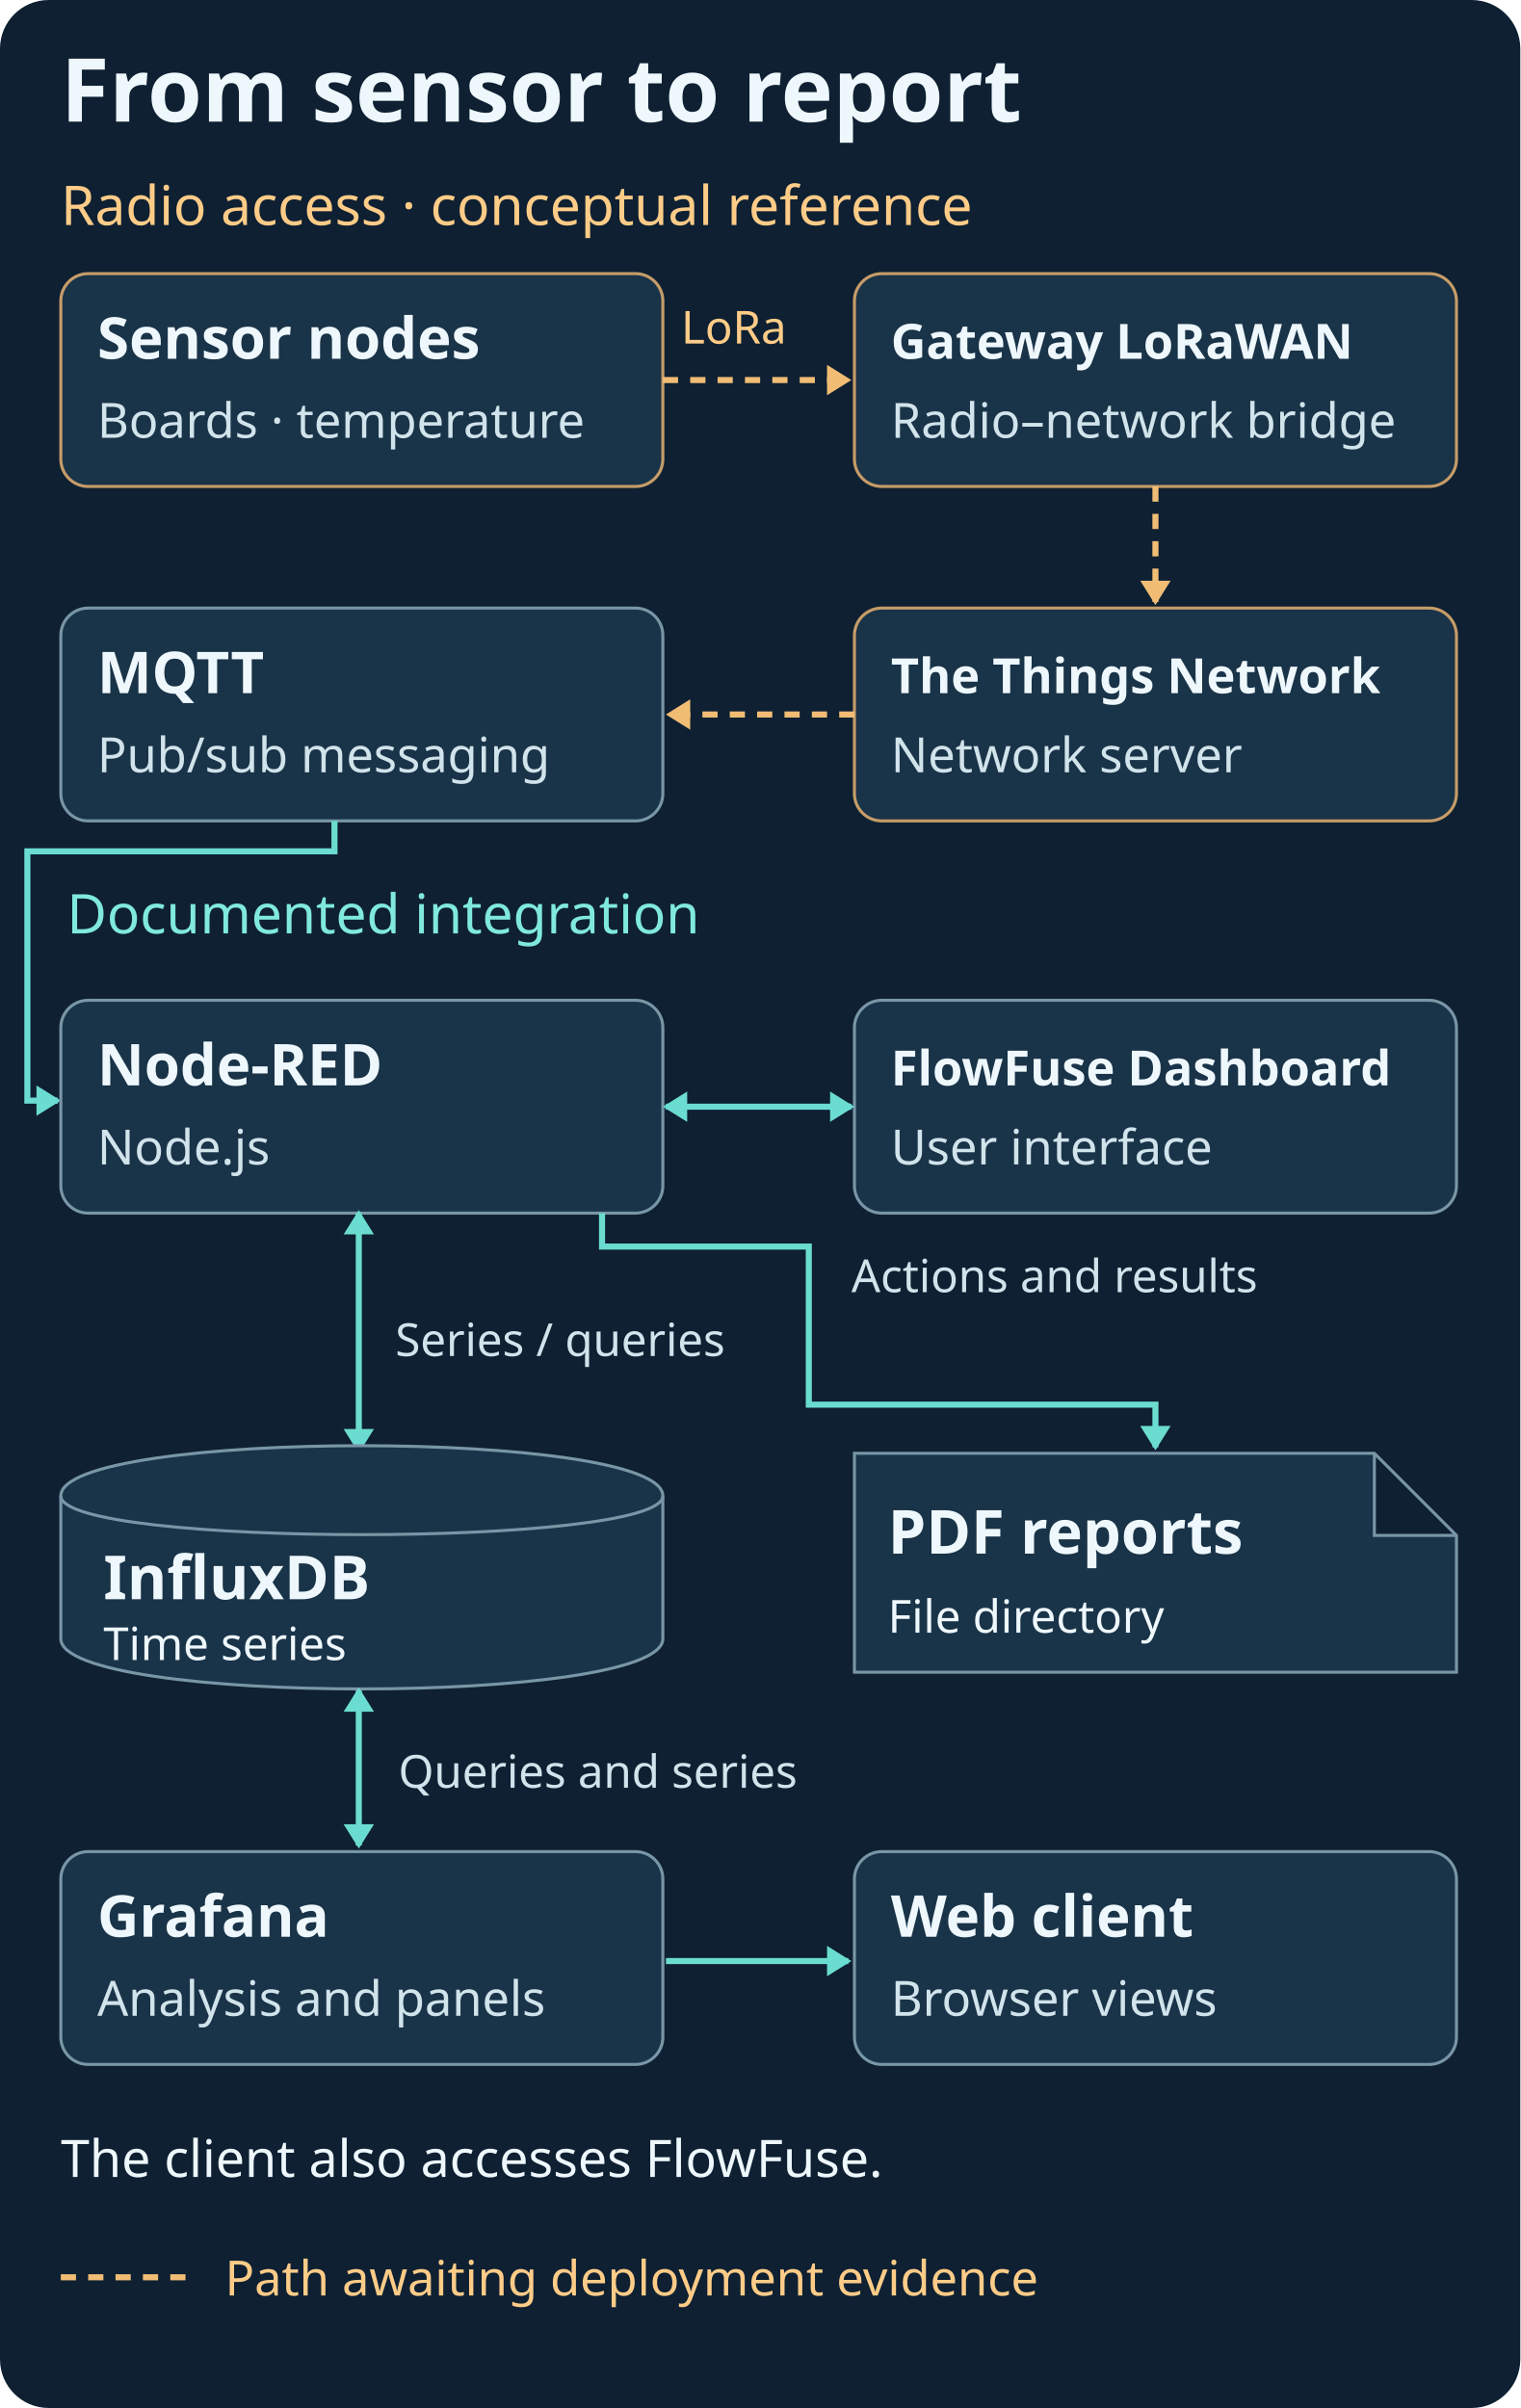
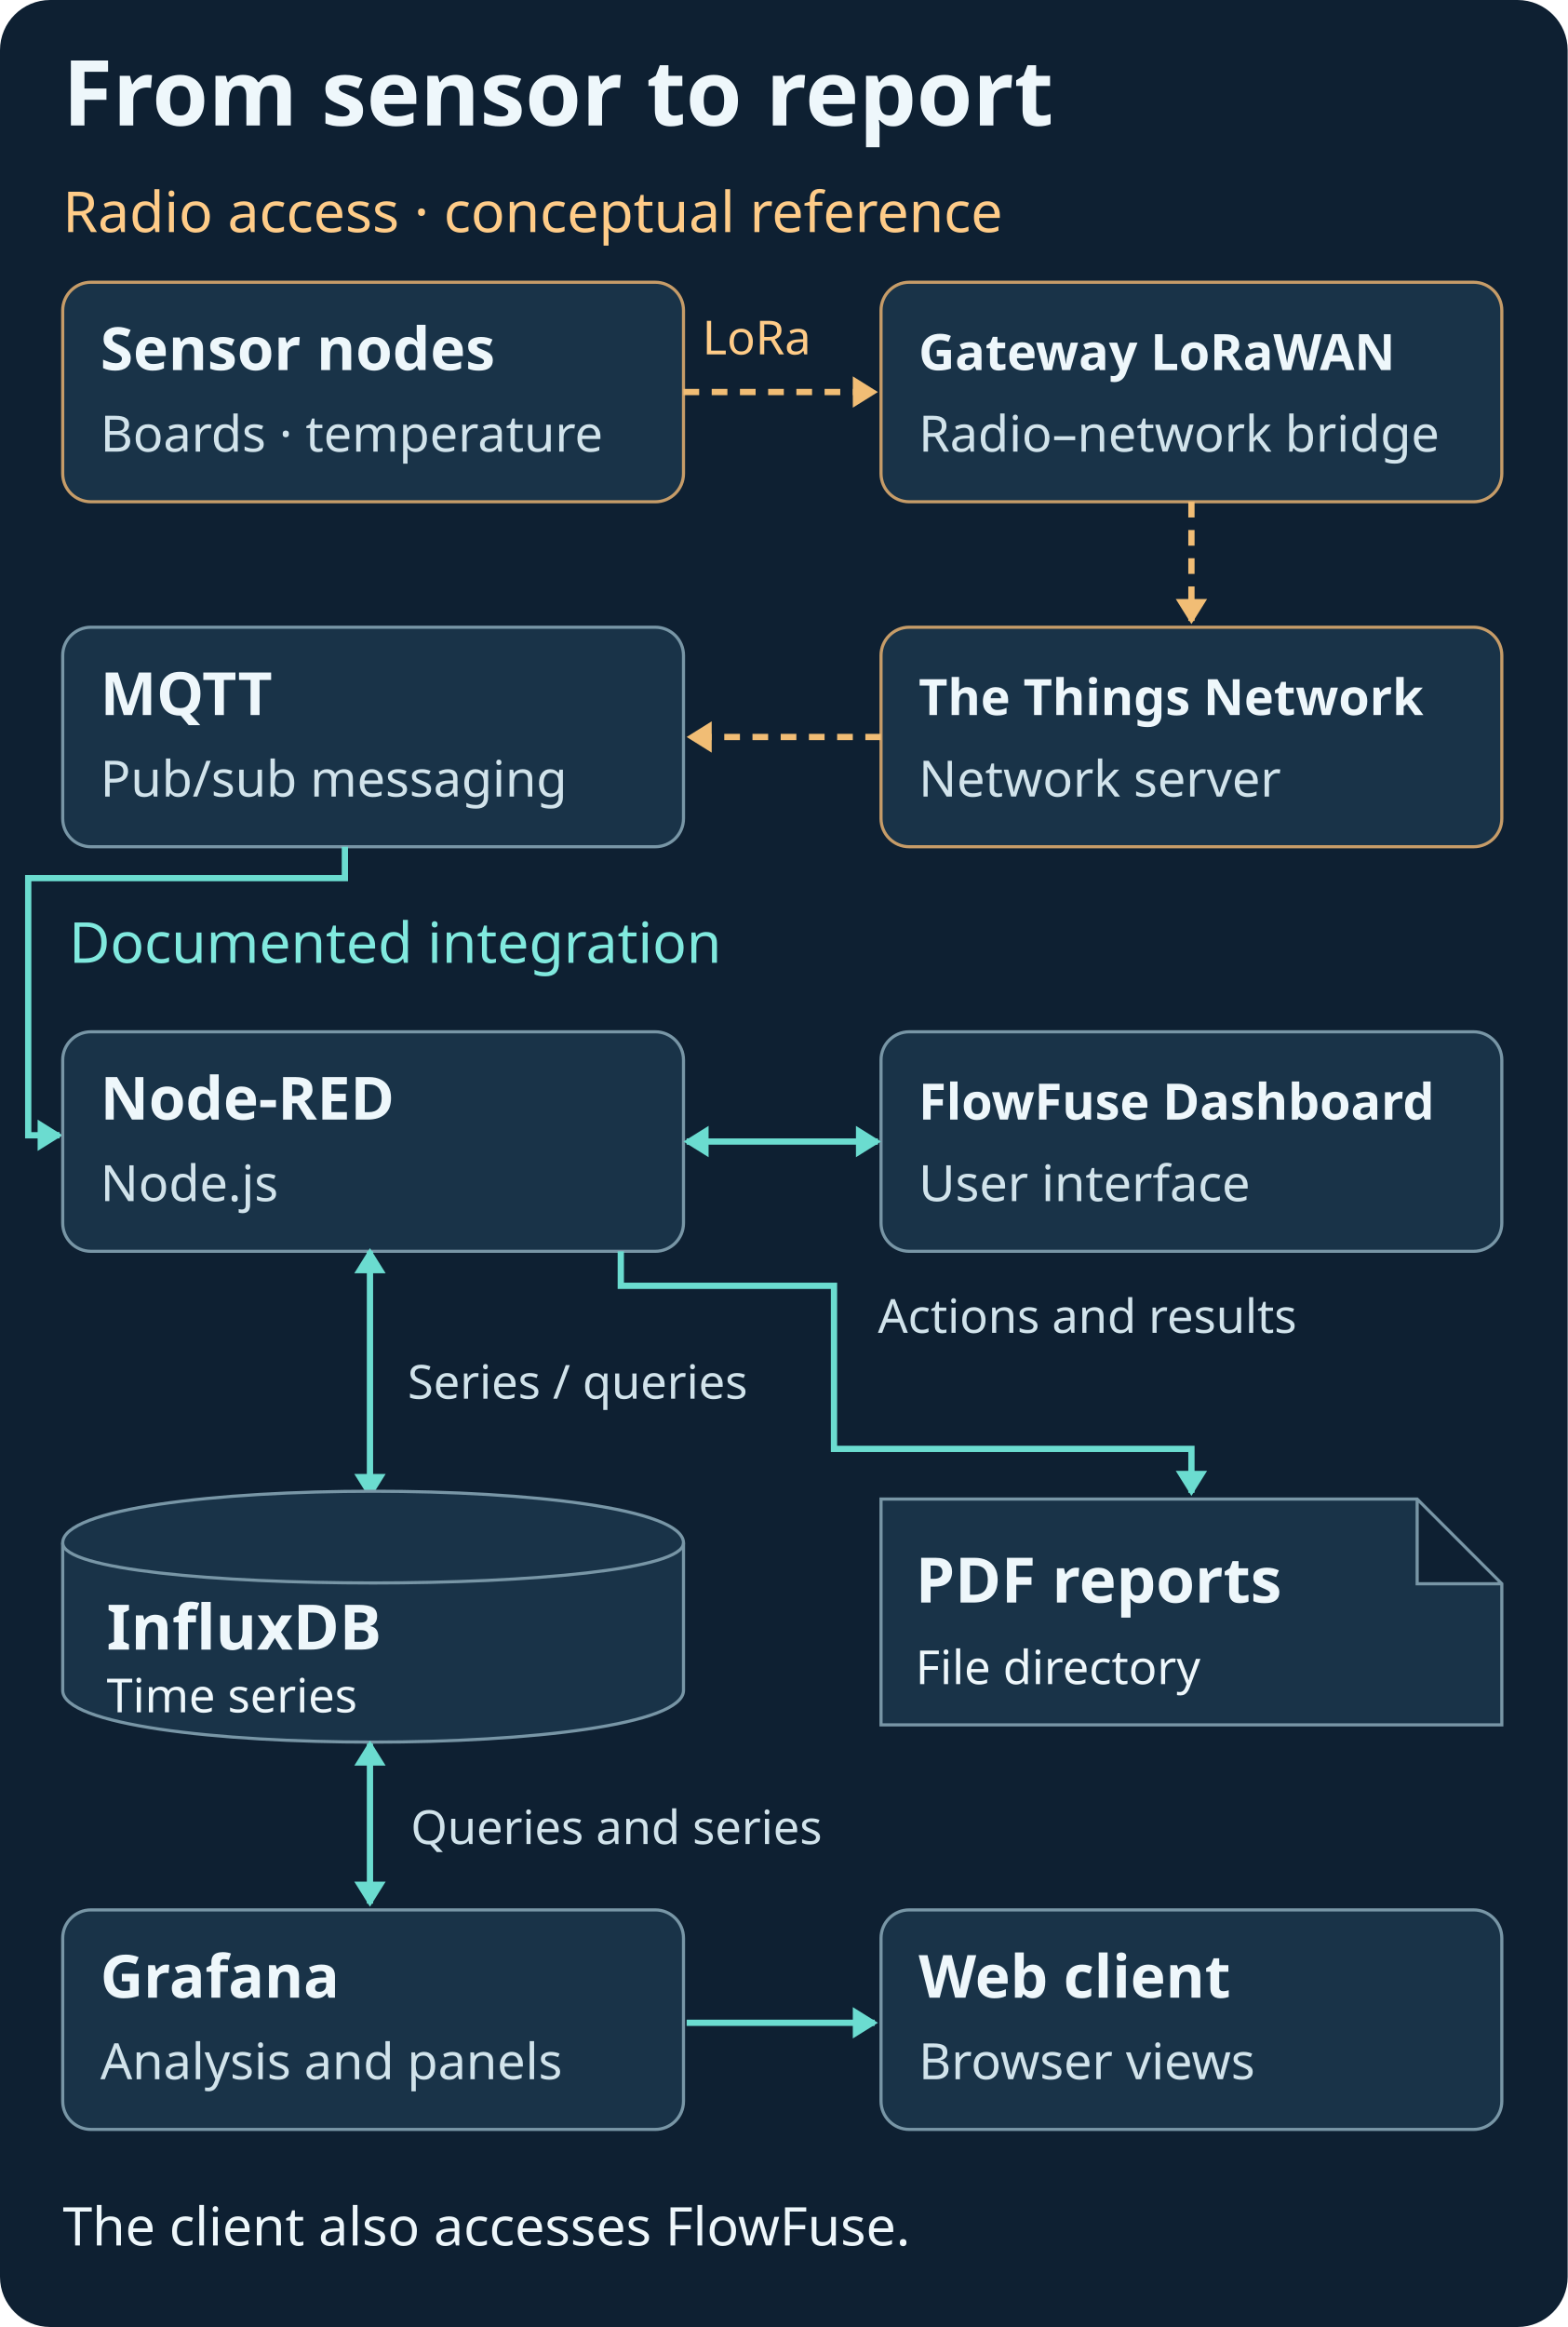
- <svg xmlns="http://www.w3.org/2000/svg" width="500" height="792" viewBox="0 0 500 792" role="img" aria-labelledby="title desc">
+ <svg xmlns="http://www.w3.org/2000/svg" width="500" height="742" viewBox="0 0 500 742" role="img" aria-labelledby="title desc">
  <defs>
    <marker id="live" markerUnits="userSpaceOnUse" markerWidth="8" markerHeight="10" refX="7" refY="5" orient="auto-start-reverse">
      <path d="M0 0L8 5L0 10Z" fill="#6bdcd0" />
    </marker>
    <marker id="ref" markerUnits="userSpaceOnUse" markerWidth="8" markerHeight="10" refX="7" refY="5" orient="auto-start-reverse">
      <path d="M0 0L8 5L0 10Z" fill="#f1bd75" />
    </marker>
  </defs>
-   <rect width="500" height="792" rx="16" fill="#0e2032" />
+   <rect width="500" height="742" rx="16" fill="#0e2032" />
  <g font-family="system-ui,sans-serif">
    <text x="20" y="40" font-size="29" font-weight="700" fill="#eef7fb">From sensor to report</text>
    <text x="20" y="74" font-size="18" font-weight="450" fill="#ffcc88">Radio access · conceptual reference</text>
    <rect x="20" y="90" width="198" height="70" rx="9" fill="#193348" stroke="#c69c68" />
    <text x="32" y="118" font-size="19" font-weight="650" fill="#eef7fb">Sensor nodes</text>
    <text x="32" y="144" font-size="16" font-weight="450" fill="#d1e3eb">Boards · temperature</text>
    <rect x="281" y="90" width="198" height="70" rx="9" fill="#193348" stroke="#c69c68" />
    <text x="293" y="118" font-size="16" font-weight="650" fill="#eef7fb">Gateway LoRaWAN</text>
    <text x="293" y="144" font-size="16" font-weight="450" fill="#d1e3eb">Radio–network bridge</text>
    <path d="M218 125H279" fill="none" stroke="#f1bd75" stroke-width="2" marker-end="url(#ref)" stroke-dasharray="5 4" />
    <text x="224" y="113" font-size="15" font-weight="450" fill="#ffcc88">LoRa</text>
    <rect x="281" y="200" width="198" height="70" rx="9" fill="#193348" stroke="#c69c68" />
    <text x="293" y="228" font-size="16" font-weight="650" fill="#eef7fb">The Things Network</text>
    <text x="293" y="254" font-size="16" font-weight="450" fill="#d1e3eb">Network server</text>
    <path d="M380 160V198" fill="none" stroke="#f1bd75" stroke-width="2" marker-end="url(#ref)" stroke-dasharray="5 4" />
    <rect x="20" y="200" width="198" height="70" rx="9" fill="#193348" stroke="#7896a6" />
    <text x="32" y="228" font-size="19" font-weight="650" fill="#eef7fb">MQTT</text>
    <text x="32" y="254" font-size="16" font-weight="450" fill="#d1e3eb">Pub/sub messaging</text>
    <path d="M281 235H220" fill="none" stroke="#f1bd75" stroke-width="2" marker-end="url(#ref)" stroke-dasharray="5 4" />
    <text x="22" y="307" font-size="18" font-weight="450" fill="#80e9de">Documented integration</text>
    <path d="M110 270V280H9V362H19" fill="none" stroke="#6bdcd0" stroke-width="2" marker-end="url(#live)" />
    <rect x="20" y="329" width="198" height="70" rx="9" fill="#193348" stroke="#7896a6" />
    <text x="32" y="357" font-size="19" font-weight="650" fill="#eef7fb">Node-RED</text>
    <text x="32" y="383" font-size="16" font-weight="450" fill="#d1e3eb">Node.js</text>
    <rect x="281" y="329" width="198" height="70" rx="9" fill="#193348" stroke="#7896a6" />
    <text x="293" y="357" font-size="16" font-weight="650" fill="#eef7fb">FlowFuse Dashboard</text>
    <text x="293" y="383" font-size="16" font-weight="450" fill="#d1e3eb">User interface</text>
    <path d="M219 364H280" fill="none" stroke="#6bdcd0" stroke-width="2" marker-end="url(#live)" marker-start="url(#live)" />
    <text x="280" y="425" font-size="15" font-weight="450" fill="#d1e3eb">Actions and results</text>
    <path d="M118 399V477" fill="none" stroke="#6bdcd0" stroke-width="2" marker-end="url(#live)" marker-start="url(#live)" />
    <text x="130" y="446" font-size="15" font-weight="450" fill="#d1e3eb">Series / queries</text>
    <path d="M198 399V410H266V462H380V476" fill="none" stroke="#6bdcd0" stroke-width="2" marker-end="url(#live)" />
    <path d="M20 492C20 470 218 470 218 492V539C218 561 20 561 20 539Z" fill="#193348" stroke="#7896a6" />
    <path d="M20 492C20 509 218 509 218 492" fill="none" stroke="#7896a6" />
    <text x="34" y="526" font-size="20" font-weight="650" fill="#eef7fb">InfluxDB</text>
    <text x="34" y="546" font-size="15" font-weight="450" fill="#eef7fb">Time series</text>
    <path d="M281 478H452L479 505V550H281Z M452 478V505H479" fill="#193348" stroke="#7896a6" />
    <text x="292" y="511" font-size="20" font-weight="650" fill="#eef7fb">PDF reports</text>
    <text x="292" y="537" font-size="15" font-weight="450" fill="#eef7fb">File directory</text>
    <path d="M118 556V607" fill="none" stroke="#6bdcd0" stroke-width="2" marker-end="url(#live)" marker-start="url(#live)" />
    <text x="131" y="588" font-size="15" font-weight="450" fill="#d1e3eb">Queries and series</text>
    <rect x="20" y="609" width="198" height="70" rx="9" fill="#193348" stroke="#7896a6" />
    <text x="32" y="637" font-size="19" font-weight="650" fill="#eef7fb">Grafana</text>
    <text x="32" y="663" font-size="16" font-weight="450" fill="#d1e3eb">Analysis and panels</text>
    <rect x="281" y="609" width="198" height="70" rx="9" fill="#193348" stroke="#7896a6" />
    <text x="293" y="637" font-size="19" font-weight="650" fill="#eef7fb">Web client</text>
    <text x="293" y="663" font-size="16" font-weight="450" fill="#d1e3eb">Browser views</text>
    <path d="M219 645H279" fill="none" stroke="#6bdcd0" stroke-width="2" marker-end="url(#live)" />
    <text x="20" y="716" font-size="17" font-weight="450" fill="#eef7fb">The client also accesses FlowFuse.</text>
-     <path d="M20 749H61" stroke="#f1bd75" stroke-width="2" stroke-dasharray="5 4" />
-     <text x="74" y="755" font-size="16" font-weight="450" fill="#ffcc88">Path awaiting deployment evidence</text>
  </g>
</svg>
